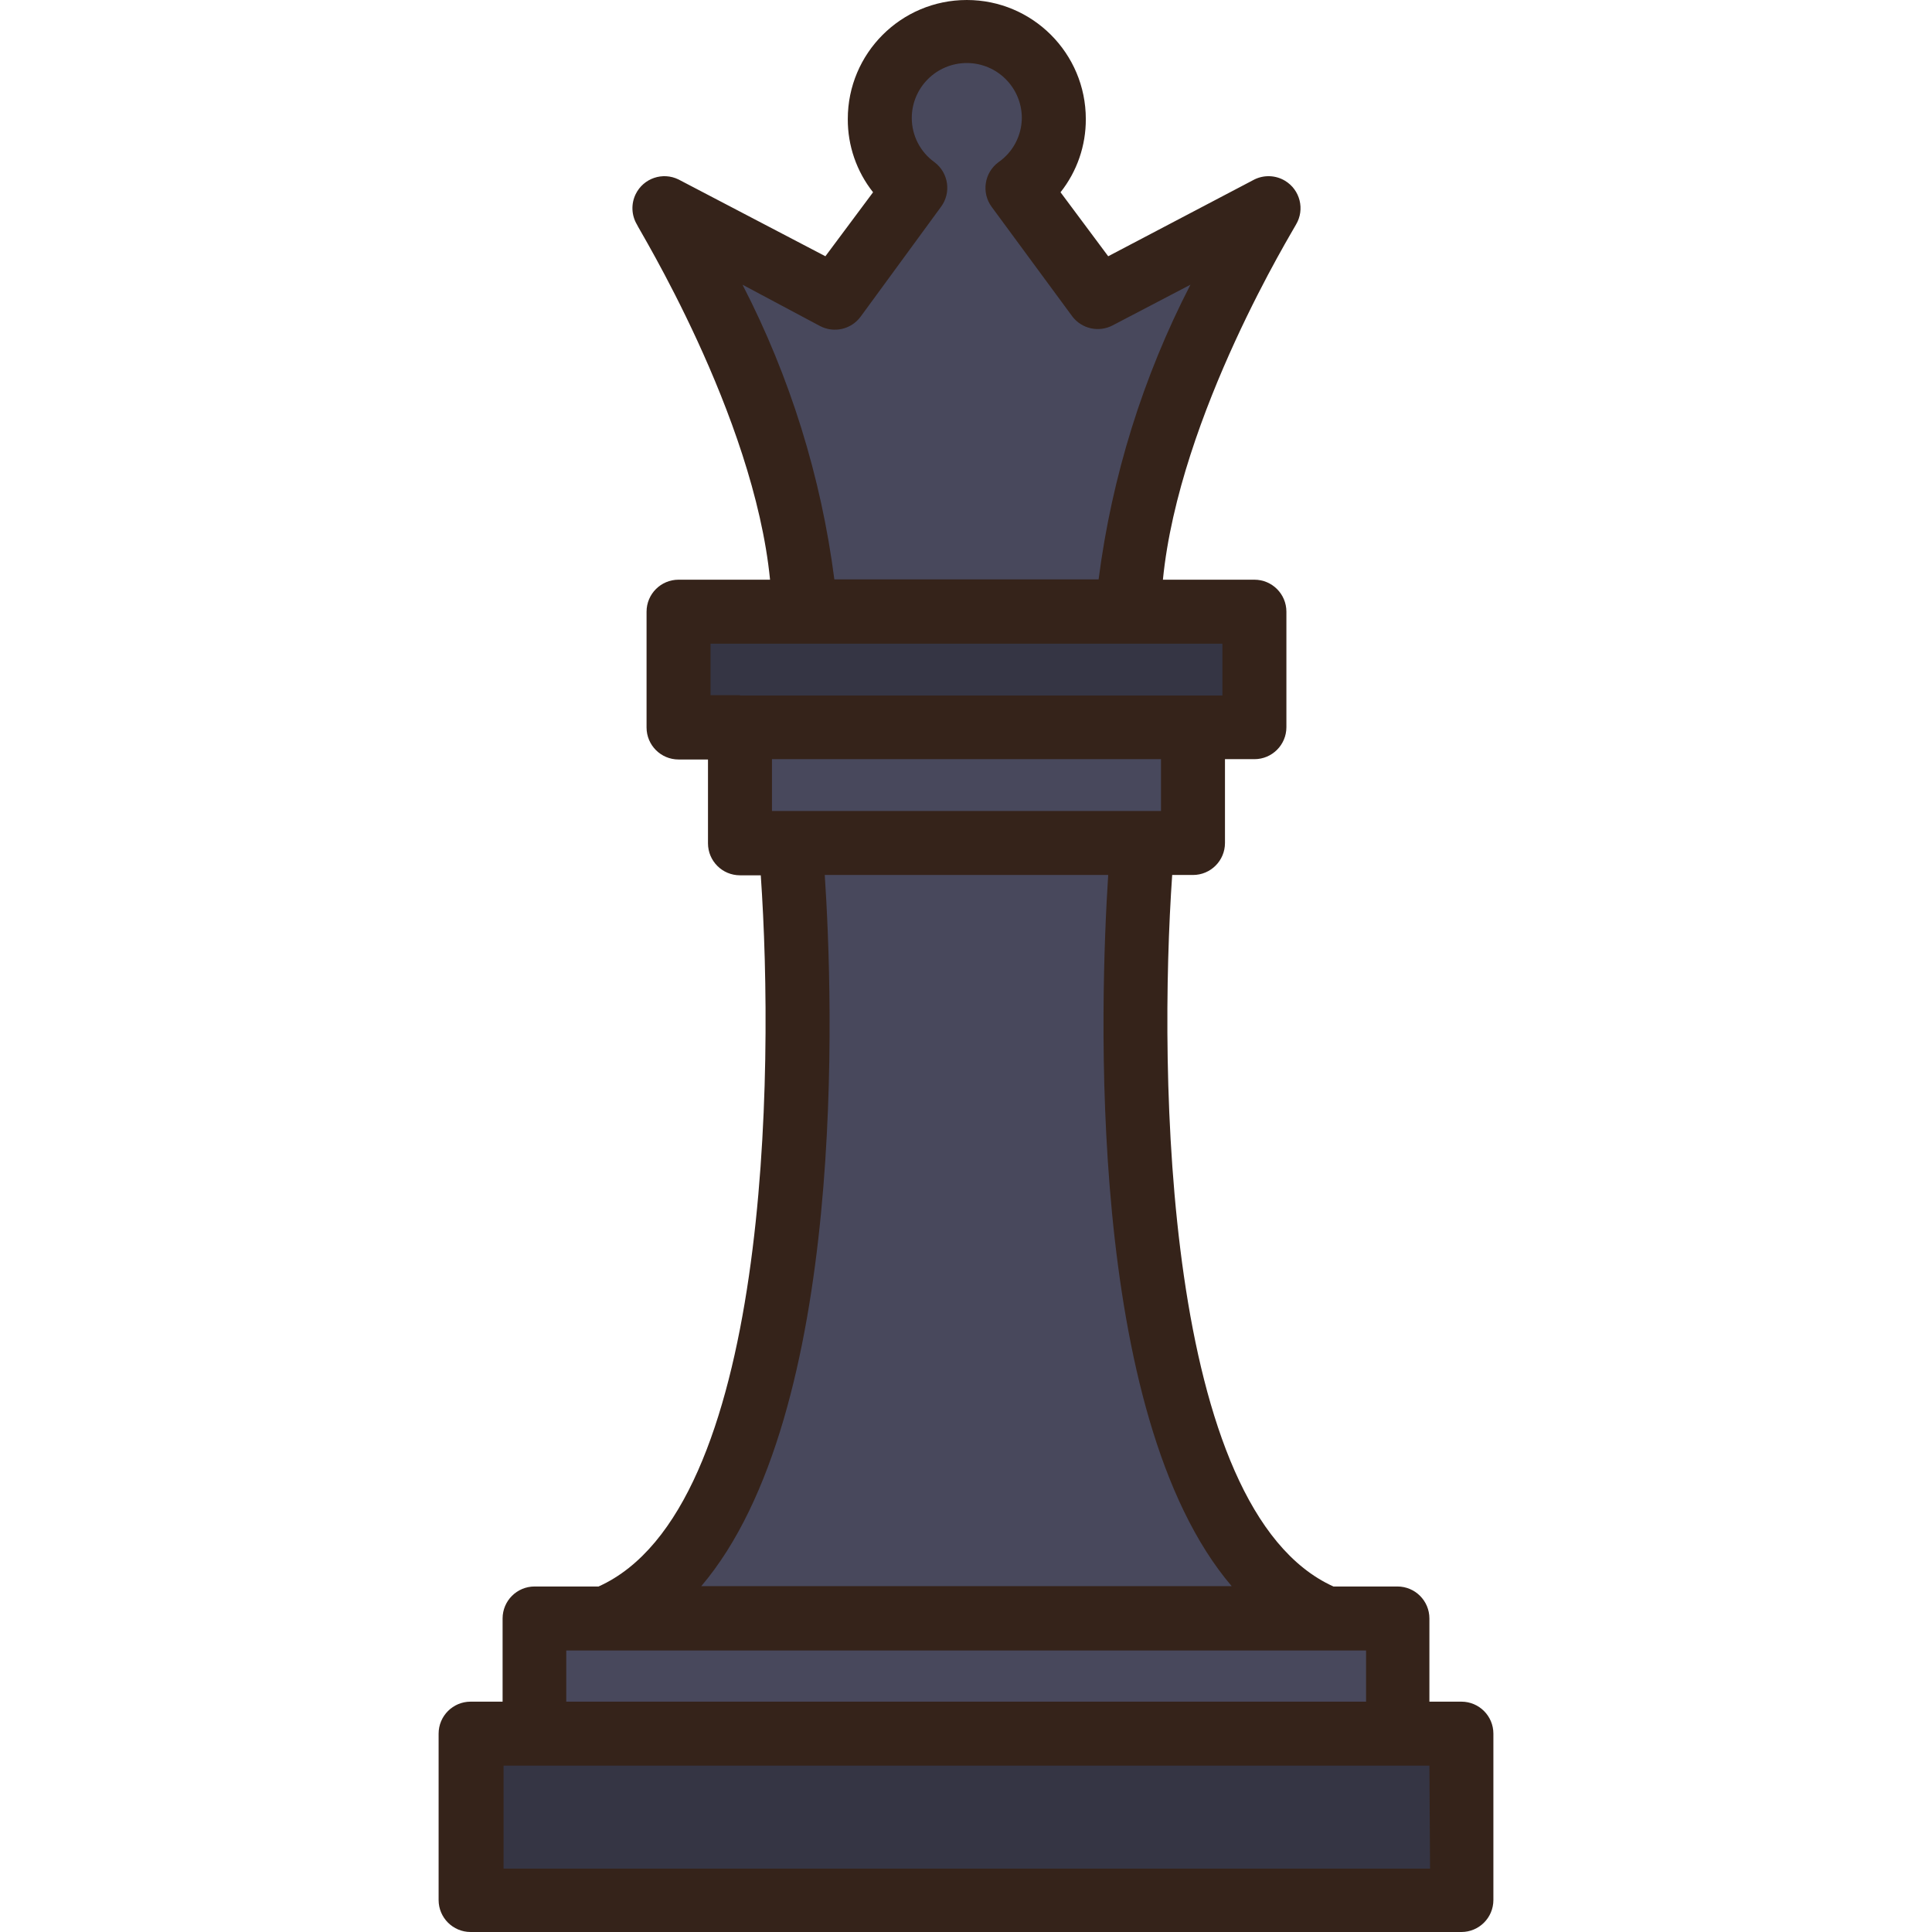
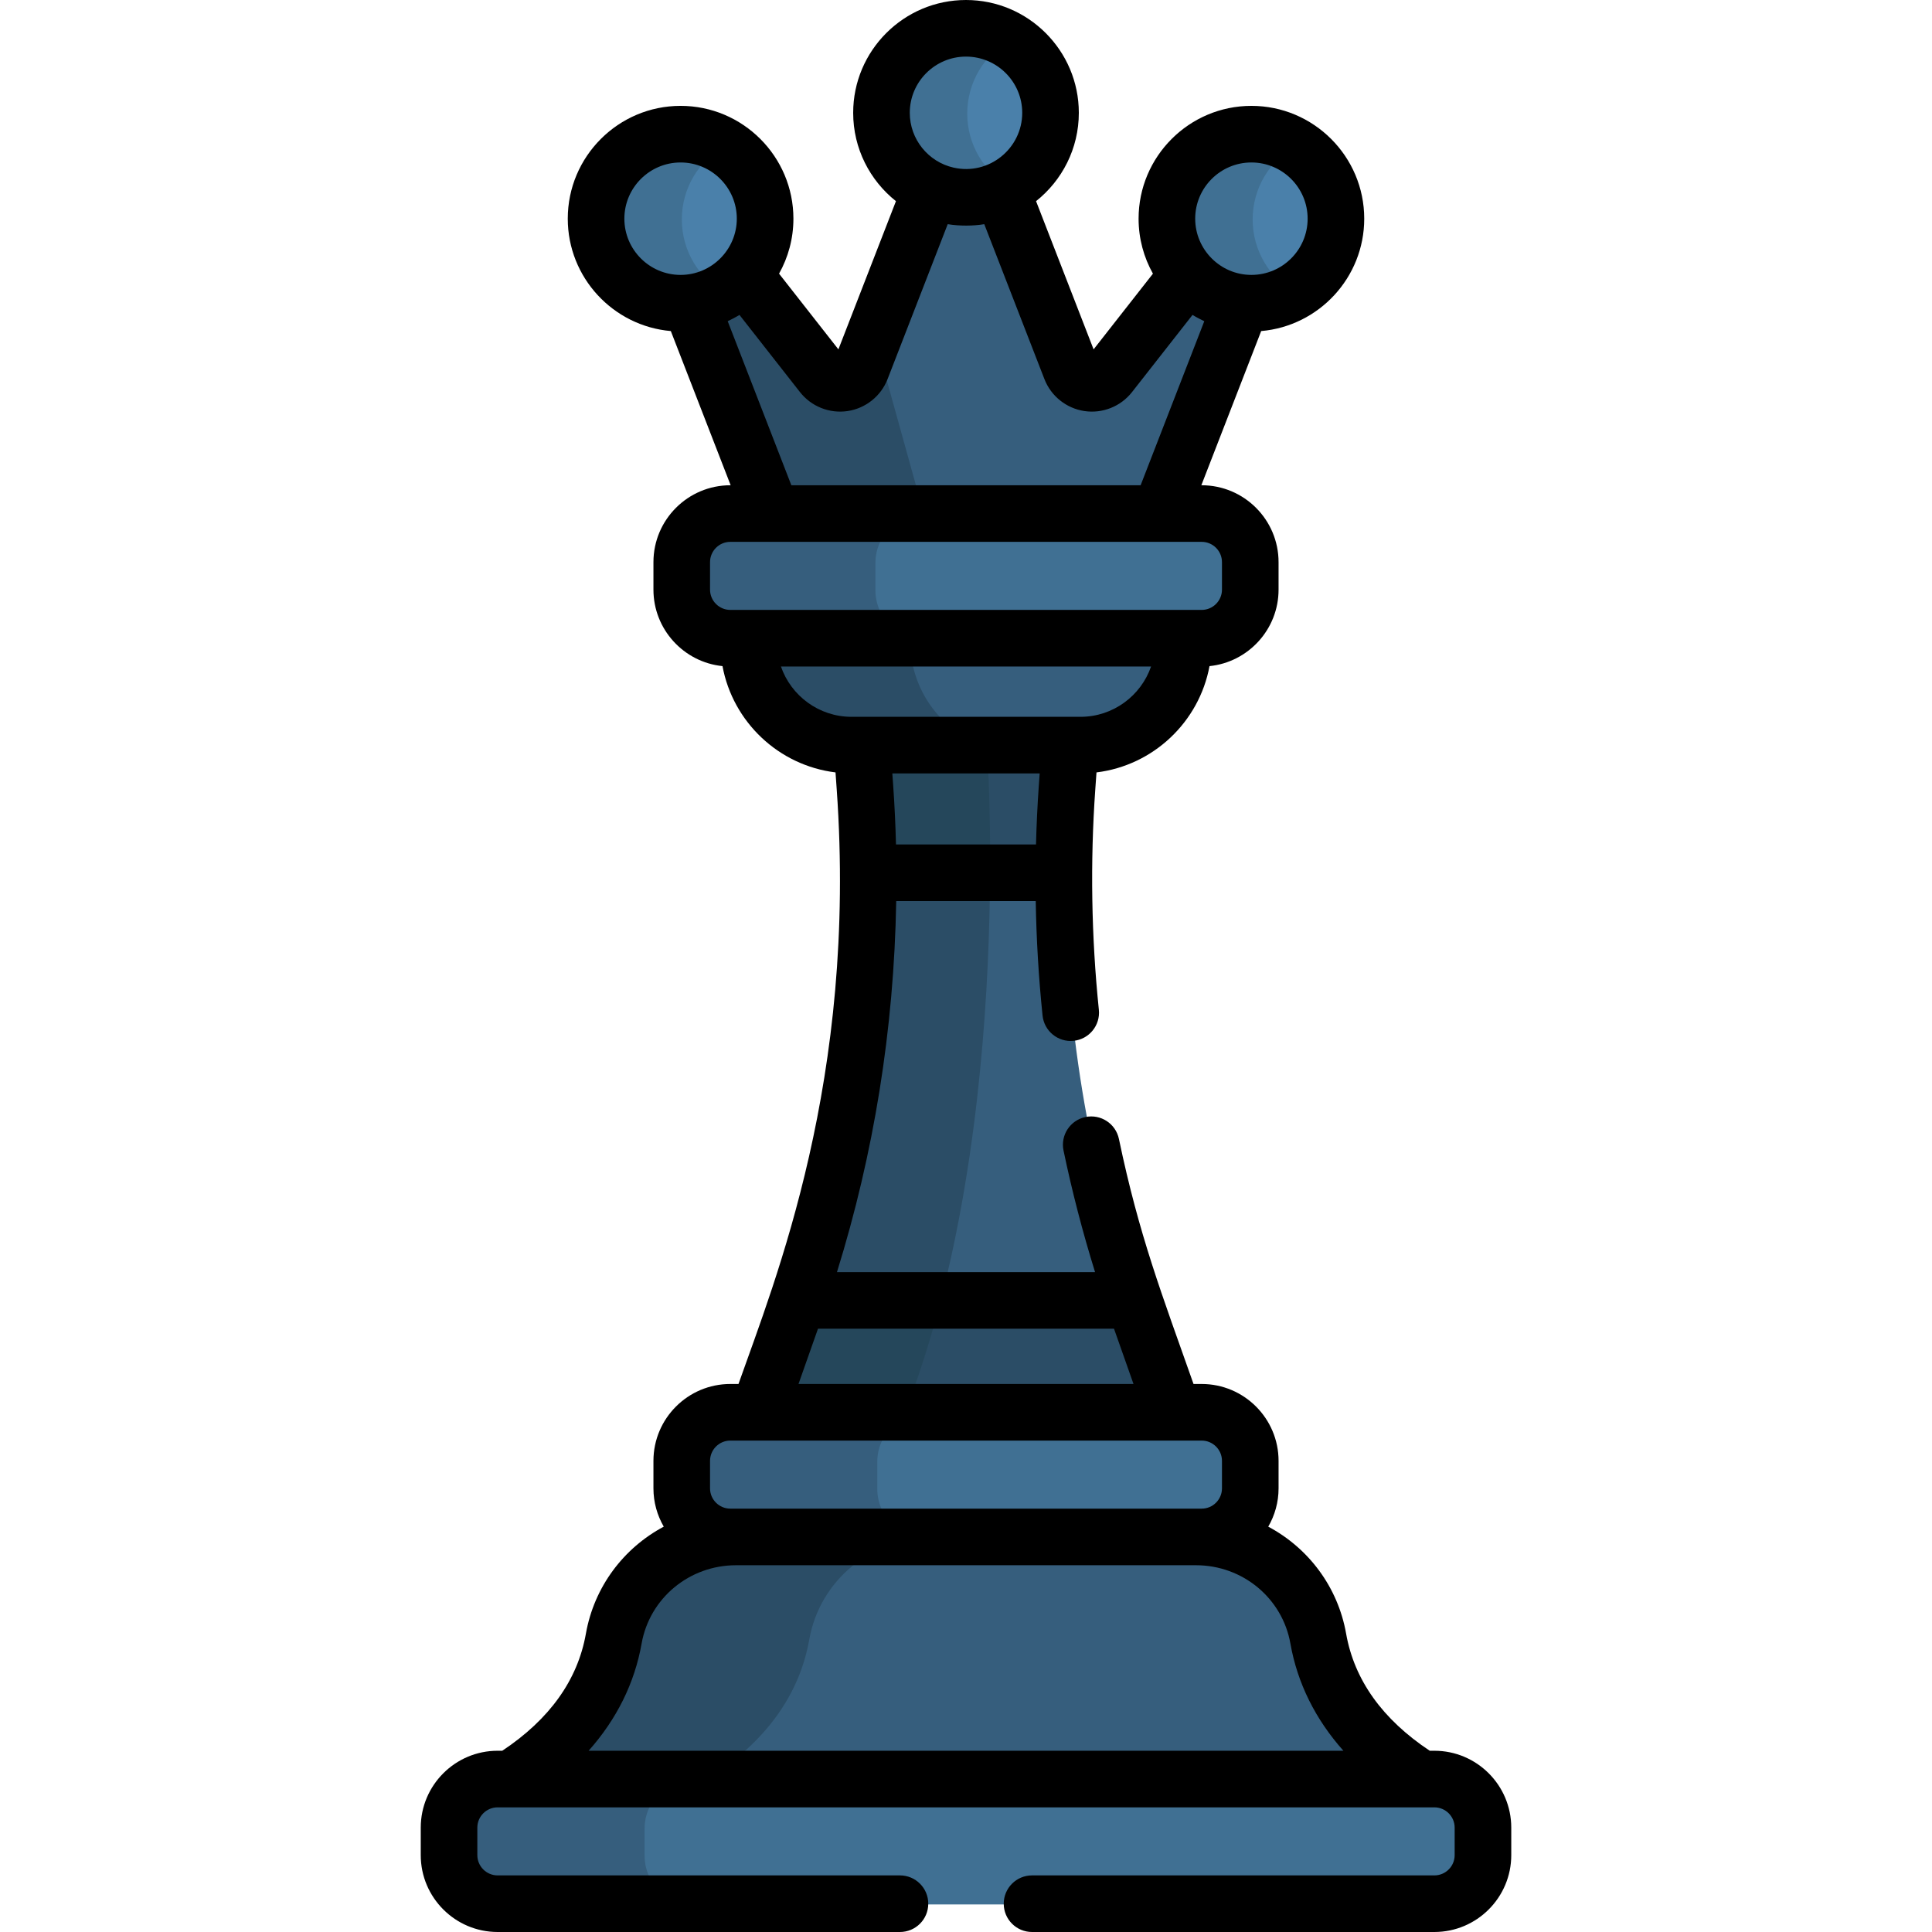
- <svg xmlns="http://www.w3.org/2000/svg" version="1.1" width="512" height="512" x="0" y="0" viewBox="0 0 483.12 483.12" style="enable-background:new 0 0 512 512" xml:space="preserve" class="">
+ <svg xmlns="http://www.w3.org/2000/svg" id="Capa_1" enable-background="new 0 0 512 512" height="512" viewBox="0 0 512 512" width="512">
  <g>
    <g>
-       <path style="" d="M185.04,181.84h113.28v28.96H185.04L185.04,181.84z" fill="#48485c" data-original="#ffcf70" class="" />
-       <path style="" d="M201.68,152.96l-0.96-7.44c-3.264-24.734-10.789-48.715-22.24-70.88L167.76,52.8l41.04,21.52   l20.08-27.28c-5.638-4.053-8.975-10.576-8.96-17.52c0.009-12.018,9.758-21.753,21.776-21.744   c12.005,0.009,21.735,9.739,21.744,21.744c0.033,6.929-3.272,13.45-8.88,17.52l20.08,27.28l41.04-21.52l-10.8,21.92   c-11.415,22.145-18.912,46.099-22.16,70.8l-0.64,7.28L201.68,152.96z" fill="#48485c" data-original="#ffcf70" class="" />
-       <path style="" d="M158,404.72l11.28-13.2c34.72-40.64,30.96-142.08,28.96-172.16l-0.56-8.56h88l-0.56,8.56   c-2,30.08-5.68,131.52,28.96,172.16l11.28,13.2H158z" fill="#48485c" data-original="#ffcf70" class="" />
+       <path d="m329.07 79.545-12.906-6.813-.973.259-20.767 26.492c-2.87 3.662-8.635 2.807-10.319-1.531l-18.439-47.493-.845-.884h-17.042l-.786.884-18.439 47.493c-1.684 4.337-7.449 5.192-10.319 1.531l-20.767-26.492-1.521-.666-12.72 7.188v.895l21.69 55.89 1.265 1.653h99.765l1.798-1.653 21.69-55.89z" fill="#365e7d" />
+       <path d="m231.858 89.442-3.305 8.512c-1.684 4.337-7.449 5.192-10.319 1.531l-20.767-26.492-1.521-.666-12.72 7.188v.895l21.69 55.89 1.265 1.653h35.963l2.728-1.653z" fill="#2b4d66" />
+       <path d="m342.867 38.588c-6.649 3.987-11.107 11.251-11.107 19.568s4.458 15.581 11.107 19.568c6.859-3.829 11.5-11.155 11.5-19.568s-4.642-15.739-11.5-19.568z" fill="#4a80aa" />
+       <path d="m331.967 58.155c0-8.29 4.506-15.522 11.2-19.396-3.295-1.907-7.118-3.004-11.2-3.004-12.371 0-22.4 10.029-22.4 22.399 0 12.371 10.029 22.4 22.4 22.4 4.081 0 7.904-1.097 11.2-3.004-6.694-3.873-11.2-11.105-11.2-19.395z" fill="#407093" />
+       <path d="m230.378 231.492 2.067 3.209h46.125l3.709-3.209c.039-7.538.296-15.083.831-22.623l.794-11.202-2.459-2.966h-50.158l-2.533 2.966.794 11.202c.534 7.54.792 15.085.83 22.623z" fill="#2b4d66" />
+       <path d="m228.754 197.667.794 11.202c.534 7.541.792 15.085.831 22.623l2.067 3.21h29.916c.261-22.903-.882-38.034-.882-38.034l-1.671-1.966h-28.521z" fill="#25475b" />
+       <path d="m300.893 344.825-3.573-3.249h-80.75l-4.806 3.249c-.247.715-.475 1.437-.727 2.151l-9.697 27.496 1.313 3.23h105.333l3.33-3.23-9.696-27.496c-.251-.714-.48-1.436-.727-2.151z" fill="#2b4d66" />
+       <path d="m250.08 341.576h-33.51l-4.806 3.249c-.247.715-.475 1.437-.727 2.151l-9.697 27.496 1.313 3.23h35.808c4.723-11.506 8.54-23.707 11.619-36.126z" fill="#25475b" />
+       <path d="m349.68 434.45c-2.763-15.642-16.521-26.944-32.405-26.944l-5.958-3.554h-109.976l-5.958 3.554c-15.884 0-29.642 11.302-32.405 26.944-2.107 11.93-9.079 25.812-27.316 37.217l3.158 4.784h234.5l3.675-4.784c-18.236-11.405-25.208-25.287-27.315-37.217z" fill="#365e7d" />
+       <path d="m214.478 434.45c2.763-15.642 16.521-26.944 32.405-26.944l5.958-3.554h-51.5l-5.958 3.554c-15.884 0-29.642 11.302-32.405 26.944-2.107 11.93-9.079 25.812-27.316 37.217l3.158 4.784h51.5l-3.158-4.784c18.237-11.405 25.209-25.287 27.316-37.217z" fill="#2b4d66" />
+       <path d="m310.654 166.868h-68.096l-1.771 1.403v1.129c0 13.309 8.408 24.61 19.851 28.267h26.026c15.01 0 27.29-12.281 27.29-27.29v-1.044z" fill="#365e7d" />
+       <path d="m241.154 169.628v-1.109l2.084-1.651h-41.227l-3.308 2.465v1.044c0 15.009 12.281 27.29 27.29 27.29h35.486c-11.664-3.298-20.325-14.644-20.325-28.039z" fill="#2b4d66" />
+       <path d="m211.765 344.825h89.129c-12.527-36.302-18.811-74.703-18.614-113.333h-51.901c.197 38.63-6.087 77.031-18.614 113.333z" fill="#365e7d" />
+       <path d="m262.39 231.492h-32.011c.197 38.63-6.087 77.031-18.614 113.333h37.493c10.536-40.642 12.955-84.074 13.132-113.333z" fill="#2b4d66" />
+       <path d="m318.787 136.299h-76.563c-5.94 1.232-10.44 6.523-10.44 12.815v7.404c0 6.292 4.5 11.583 10.44 12.815h76.563c7.081 0 12.875-5.794 12.875-12.875v-7.285c0-7.081-5.793-12.874-12.875-12.874z" fill="#407093" />
+       <path d="m231.996 156.458v-7.285c0-7.081 5.794-12.875 12.875-12.875h-51c-7.081 0-12.875 5.794-12.875 12.875v7.285c0 7.081 5.794 12.875 12.875 12.875h51c-7.082 0-12.875-5.793-12.875-12.875z" fill="#365e7d" />
+       <path d="m380.454 471.667h-199.6c-5.86 1.312-10.277 6.563-10.277 12.804v7.427c0 6.24 4.417 11.492 10.277 12.804h199.599c7.081 0 12.875-5.794 12.875-12.875v-7.285c.001-7.082-5.793-12.875-12.874-12.875z" fill="#407093" />
+       <path d="m170.829 491.827v-7.285c0-7.082 5.794-12.875 12.875-12.875h-51.5c-7.081 0-12.875 5.793-12.875 12.875v7.285c0 7.081 5.794 12.875 12.875 12.875h51.5c-7.081 0-12.875-5.794-12.875-12.875z" fill="#365e7d" />
+       <path d="m318.787 374.471h-76.309c-5.844 1.328-10.243 6.571-10.243 12.802v7.432c0 6.23 4.4 11.474 10.243 12.802h76.309c7.081 0 12.875-5.794 12.875-12.875v-7.285c0-7.082-5.793-12.876-12.875-12.876z" fill="#407093" />
+       <path d="m232.496 394.631v-7.285c0-7.081 5.794-12.875 12.875-12.875h-51.5c-7.081 0-12.875 5.794-12.875 12.875v7.285c0 7.081 5.794 12.875 12.875 12.875h51.5c-7.082 0-12.875-5.794-12.875-12.875z" fill="#365e7d" />
+       <path d="m267.229 10.533c-6.649 3.987-11.107 11.251-11.107 19.568s4.458 15.581 11.107 19.568c6.859-3.829 11.5-11.155 11.5-19.568s-4.641-15.739-11.5-19.568z" fill="#4a80aa" />
+       <path d="m256.329 30.101c0-8.29 4.506-15.522 11.2-19.396-3.295-1.907-7.118-3.004-11.2-3.004-12.371 0-22.4 10.029-22.4 22.399 0 12.371 10.029 22.4 22.4 22.4 4.081 0 7.904-1.097 11.2-3.004-6.694-3.873-11.2-11.106-11.2-19.395z" fill="#407093" />
+       <path d="m191.592 38.588c-6.649 3.987-11.107 11.251-11.107 19.568s4.458 15.581 11.107 19.568c6.859-3.829 11.5-11.155 11.5-19.568s-4.642-15.739-11.5-19.568z" fill="#4a80aa" />
+       <path d="m180.692 58.155c0-8.29 4.506-15.522 11.2-19.396-3.295-1.907-7.118-3.004-11.2-3.004-12.371 0-22.4 10.029-22.4 22.399 0 12.371 10.029 22.4 22.4 22.4 4.081 0 7.904-1.097 11.2-3.004-6.694-3.873-11.2-11.105-11.2-19.395z" fill="#407093" />
    </g>
-     <path style="" d="M169.68,152.96h144.08v28.96H169.68V152.96z" fill="#353544" data-original="#cc9640" class="" />
-     <path style="" d="M133.6,404.72h216.08v28.96H133.6V404.72z" fill="#48485c" data-original="#ffcf70" class="" />
-     <path id="SVGCleanerId_0" style="" d="M117.92,433.68h247.6v41.6h-247.6L117.92,433.68z" fill="#353544" data-original="#cc9640" class="" />
    <g>
-       <path id="SVGCleanerId_0_1_" style="" d="M117.92,433.68h247.6v41.6h-247.6L117.92,433.68z" fill="#353544" data-original="#cc9640" class="" />
+       <path d="m131.875 512h106.625c4.143 0 7.5-3.358 7.5-7.5s-3.357-7.5-7.5-7.5h-106.625c-2.964 0-5.375-2.411-5.375-5.375v-7.284c0-2.964 2.411-5.375 5.375-5.375h248.25c2.964 0 5.375 2.411 5.375 5.375v7.284c0 2.964-2.411 5.375-5.375 5.375h-106.625c-4.143 0-7.5 3.358-7.5 7.5s3.357 7.5 7.5 7.5h106.625c11.234 0 20.375-9.14 20.375-20.375v-7.284c0-11.235-9.141-20.375-20.375-20.375h-1.229c-12.531-8.323-19.992-18.747-22.159-31.021-2.202-12.469-10.033-22.712-20.636-28.366 1.728-2.992 2.733-6.452 2.733-10.148v-7.285c0-11.235-9.141-20.375-20.375-20.375h-2.163c-8.434-23.916-14.408-39.277-19.768-64.936-.848-4.054-4.816-6.658-8.875-5.808-4.055.847-6.655 4.82-5.809 8.875 2.274 10.888 5.08 21.677 8.357 32.222h-68.397c9.746-31.378 15.114-64.188 15.705-98.333h36.97c.169 10.131.771 20.269 1.809 30.346.426 4.121 4.117 7.119 8.229 6.692 4.12-.424 7.116-4.108 6.692-8.229-1.997-19.385-2.311-39.168-.947-58.401l.319-4.501c15.085-1.845 27.211-13.377 29.952-28.17 10.263-1.043 18.299-9.736 18.299-20.27v-7.285c0-11.235-9.141-20.375-20.375-20.375h-.089l15.858-40.863c15.277-1.319 27.309-14.167 27.309-29.78 0-16.487-13.413-29.899-29.899-29.899s-29.899 13.413-29.899 29.899c0 5.288 1.385 10.255 3.804 14.569l-15.727 20.062-15.247-39.276c6.898-5.482 11.334-13.936 11.334-23.411-.001-16.486-13.414-29.899-29.901-29.899-16.486 0-29.899 13.413-29.899 29.899 0 9.475 4.436 17.929 11.334 23.411l-15.25 39.275-15.726-20.061c2.418-4.314 3.804-9.282 3.804-14.57 0-16.487-13.413-29.899-29.899-29.899s-29.899 13.413-29.899 29.899c0 15.613 12.031 28.461 27.309 29.78l15.858 40.863h-.088c-11.234 0-20.375 9.14-20.375 20.375v7.285c0 10.534 8.036 19.227 18.299 20.27 2.741 14.793 14.867 26.325 29.952 28.17l.319 4.501c5.442 76.787-16.307 129.993-26.032 157.572h-2.163c-11.234 0-20.375 9.14-20.375 20.375v7.285c0 3.697 1.005 7.156 2.733 10.148-10.603 5.655-18.434 15.898-20.636 28.367-2.167 12.274-9.628 22.698-22.159 31.021h-1.23c-11.234 0-20.375 9.14-20.375 20.375v7.284c-.002 11.235 9.139 20.375 20.373 20.375zm143.426-303.863c-.368 5.2-.615 10.421-.75 15.653h-37.105c-.133-5.227-.376-10.447-.745-15.653l-.225-3.171h39.05zm56.337-165.082c8.216 0 14.899 6.684 14.899 14.899s-6.684 14.899-14.899 14.899c-8.276 0-14.899-6.771-14.899-14.899-.001-8.215 6.683-14.899 14.899-14.899zm-75.638-28.055c8.216 0 14.9 6.684 14.9 14.899 0 9.429-8.782 16.664-18.213 14.515-6.669-1.513-11.587-7.492-11.587-14.515.001-8.215 6.684-14.899 14.9-14.899zm-75.637 57.854c-8.216 0-14.899-6.684-14.899-14.899s6.684-14.899 14.899-14.899 14.899 6.684 14.899 14.899c.001 8.174-6.682 14.899-14.899 14.899zm12.487 12.27c.653-.3 2.139-1.065 3.12-1.666l16.033 20.452c2.986 3.811 7.813 5.738 12.606 5.026 4.789-.71 8.854-3.955 10.606-8.47l15.941-41.058c3.257.525 6.718.487 9.687 0l15.941 41.059c1.753 4.514 5.817 7.759 10.606 8.469 4.79.712 9.619-1.216 12.606-5.026l16.032-20.453c.945.579 2.387 1.33 3.121 1.667l-16.872 43.474h-92.559zm.692 76.508c-2.964 0-5.375-2.411-5.375-5.375v-7.285c0-2.964 2.411-5.375 5.375-5.375h124.917c2.964 0 5.375 2.411 5.375 5.375v7.285c0 2.964-2.411 5.375-5.375 5.375-6.688 0-119.987 0-124.917 0zm13.414 15h98.089c-2.683 7.751-10.057 13.333-18.709 13.333h-60.671c-8.652 0-16.026-5.582-18.709-13.333zm9.819 175.492h78.45l5.165 14.646h-88.78zm-28.608 35.021c0-2.964 2.411-5.375 5.375-5.375h124.917c2.964 0 5.375 2.411 5.375 5.375v7.285c0 2.964-2.411 5.375-5.375 5.375-15.402 0-114.589 0-124.917 0-2.964 0-5.375-2.411-5.375-5.375zm-18.132 48.408c2.123-12.022 12.646-20.749 25.02-20.749h121.892c12.374 0 22.896 8.726 25.02 20.749 1.853 10.491 6.625 20.086 14.048 28.413h-200.028c7.422-8.327 12.196-17.922 14.048-28.413z" />
    </g>
-     <path style="" d="M365.44,425.52h-8v-20.8c0-4.418-3.582-8-8-8h-16c-42.48-19.2-43.76-128.4-40.32-177.92h5.2  c4.418,0,8-3.582,8-8v-20.96h7.36c4.418,0,8-3.582,8-8v-28.88c0-4.418-3.582-8-8-8H290.8c4.08-41.36,32.96-88,33.28-88.8  c2.265-3.793,1.027-8.705-2.767-10.97c-2.328-1.39-5.201-1.507-7.633-0.31l-36.56,19.2l-11.92-16  c4.125-5.212,6.354-11.673,6.32-18.32C271.52,13.324,258.196,0,241.76,0S212,13.324,212,29.76c-0.034,6.647,2.195,13.108,6.32,18.32  l-11.92,16l-36.72-19.2c-3.965-1.95-8.759-0.318-10.71,3.647c-1.197,2.433-1.08,5.306,0.31,7.633c0,0.48,29.2,47.44,33.28,88.8  h-22.88c-4.418,0-8,3.582-8,8v28.96c0,4.418,3.582,8,8,8h7.36v20.96c0,4.418,3.582,8,8,8h5.2c3.44,49.44,2.16,158.64-40.56,177.84  h-16c-4.418,0-8,3.582-8,8v20.8h-8c-4.418,0-8,3.582-8,8v41.6c0,4.418,3.582,8,8,8h247.76c4.418,0,8-3.582,8-8v-41.6  C373.44,429.102,369.858,425.52,365.44,425.52L365.44,425.52z M185.68,71.2l19.36,10.32c3.495,1.841,7.811,0.856,10.16-2.32  l20.08-27.44c2.651-3.535,1.935-8.549-1.6-11.2l0,0c-3.561-2.551-5.675-6.66-5.68-11.04c0-7.599,6.161-13.76,13.76-13.76  c7.599,0,13.76,6.161,13.76,13.76c-0.042,4.409-2.219,8.524-5.84,11.04c-3.556,2.623-4.312,7.631-1.69,11.187  c0.003,0.004,0.006,0.009,0.01,0.013l20.08,27.28c2.349,3.176,6.665,4.161,10.16,2.32l19.44-10.16  c-11.875,23.04-19.645,47.973-22.96,73.68h-66.08C205.325,119.173,197.555,94.24,185.68,71.2L185.68,71.2z M185.04,173.84h-7.36  v-12.88h128v12.96H185.04L185.04,173.84z M290.32,189.84v12.96h-97.28v-12.96H290.32z M206.24,218.8h70.88  c-2,31.12-5.76,134.88,30.88,177.84H175.36C212,353.52,208.32,249.92,206.24,218.8z M141.6,412.72h200v12.8h-200V412.72z   M357.6,467.28H125.92v-25.76h231.52L357.6,467.28z" fill="#35231a" data-original="#35231a" class="" />
-     <g>
- </g>
-     <g>
- </g>
-     <g>
- </g>
-     <g>
- </g>
-     <g>
- </g>
-     <g>
- </g>
-     <g>
- </g>
-     <g>
- </g>
-     <g>
- </g>
-     <g>
- </g>
-     <g>
- </g>
-     <g>
- </g>
-     <g>
- </g>
-     <g>
- </g>
-     <g>
- </g>
  </g>
</svg>
